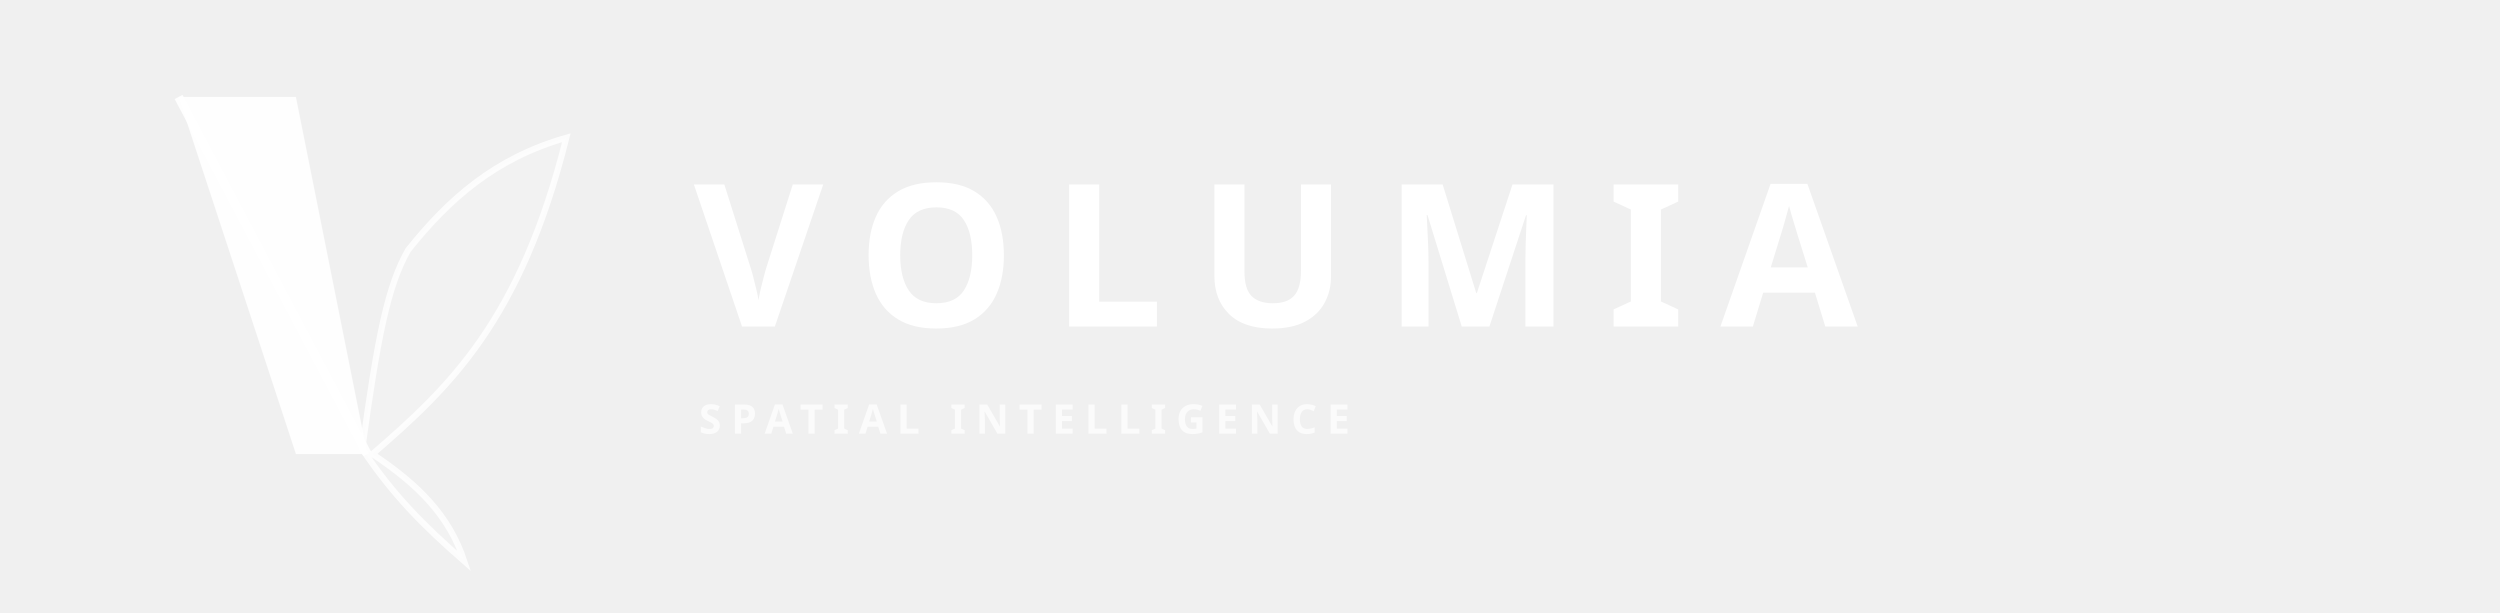
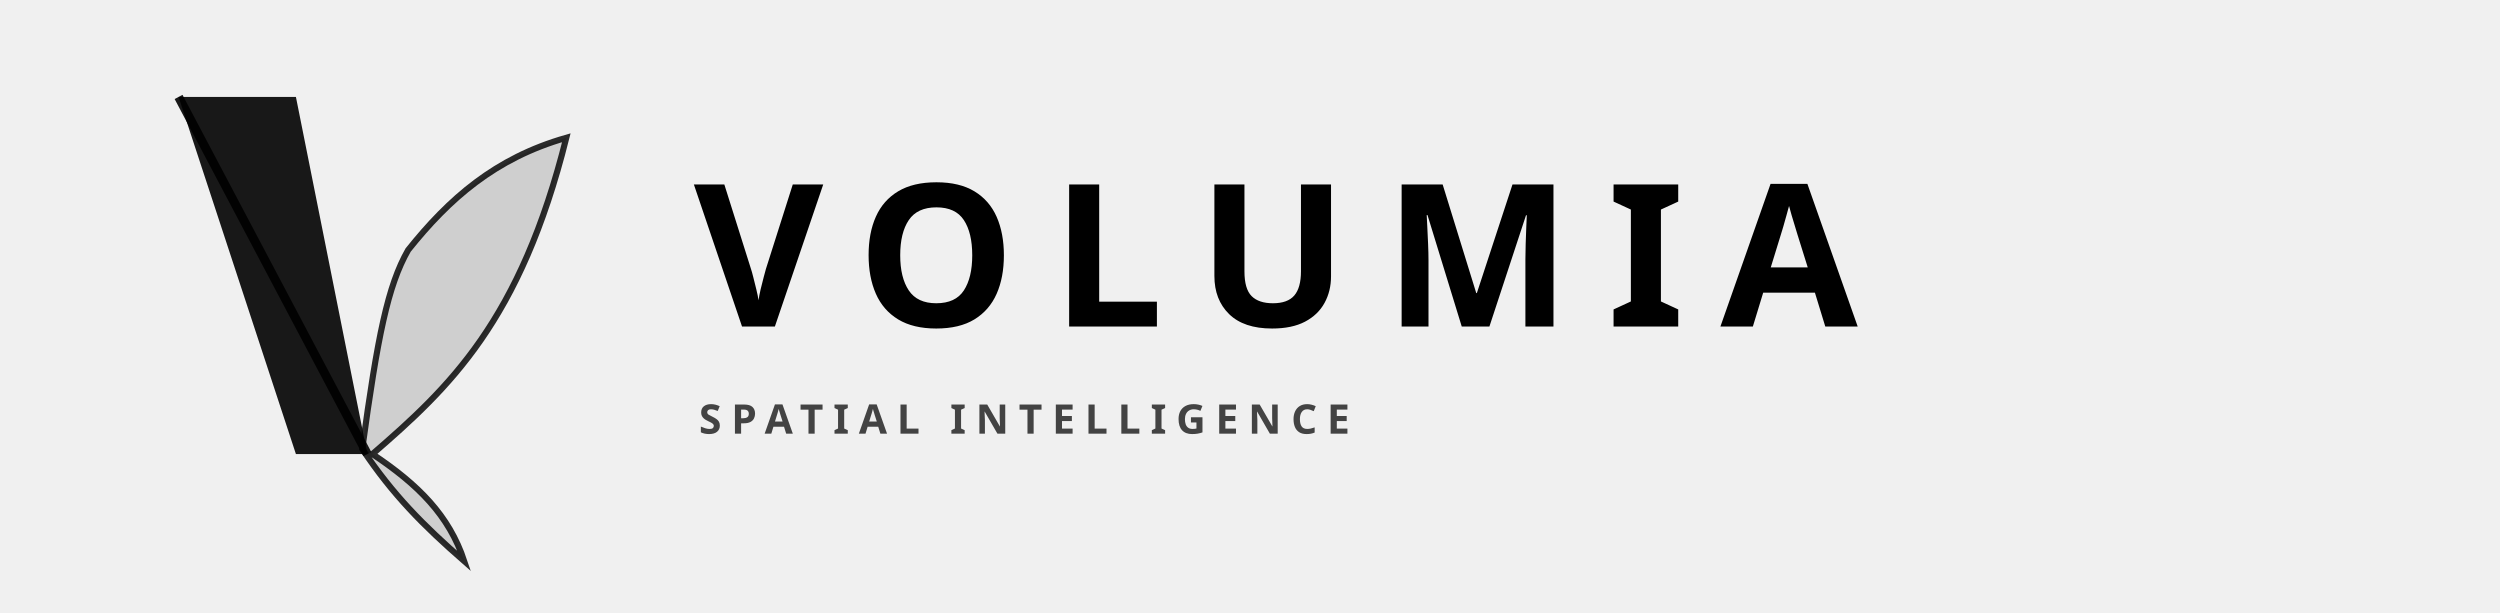
<svg xmlns="http://www.w3.org/2000/svg" width="980" height="240" viewBox="0 0 980 240" fill="none">
-   <path d="M70 38H116L144 178H116L70 38Z" fill="#FFFFFF" fill-opacity="0.9" />
-   <path d="M70 38L144 178" stroke="#FFFFFF" stroke-opacity="0.9" stroke-width="3.5" />
-   <path d="M146 178C176 152 204 126 222 54C194 62 176 78 160 98C152 112 148 132 142 176C154 194 166 206 182 220C176 202 164 190 146 178Z" fill="#FFFFFF" fill-opacity="0.14" stroke="#FFFFFF" stroke-opacity="0.82" stroke-width="2.4" />
-   <text x="272" y="128" font-family="Aptos, 'Segoe UI Variable Text', 'Segoe UI', sans-serif" font-size="78" letter-spacing="0.18em" font-weight="600" fill="#FFFFFF">VOLUMIA</text>
-   <text x="274" y="170" font-family="Aptos, 'Segoe UI Variable Text', 'Segoe UI', sans-serif" font-size="16" letter-spacing="0.24em" font-weight="600" fill="#FFFFFF" fill-opacity="0.72">SPATIAL INTELLIGENCE</text>
+   <path d="M70 38H116L144 178H116L70 38Z" fill="currentColor" fill-opacity="0.9" />
+   <path d="M70 38L144 178" stroke="currentColor" stroke-opacity="0.9" stroke-width="3.5" />
+   <path d="M146 178C176 152 204 126 222 54C194 62 176 78 160 98C152 112 148 132 142 176C154 194 166 206 182 220C176 202 164 190 146 178Z" fill="currentColor" fill-opacity="0.14" stroke="currentColor" stroke-opacity="0.82" stroke-width="2.4" />
+   <text x="272" y="128" font-family="Aptos, 'Segoe UI Variable Text', 'Segoe UI', sans-serif" font-size="78" letter-spacing="0.18em" font-weight="600" fill="currentColor">VOLUMIA</text>
+   <text x="274" y="170" font-family="Aptos, 'Segoe UI Variable Text', 'Segoe UI', sans-serif" font-size="16" letter-spacing="0.24em" font-weight="600" fill="currentColor" fill-opacity="0.72">SPATIAL INTELLIGENCE</text>
</svg>
